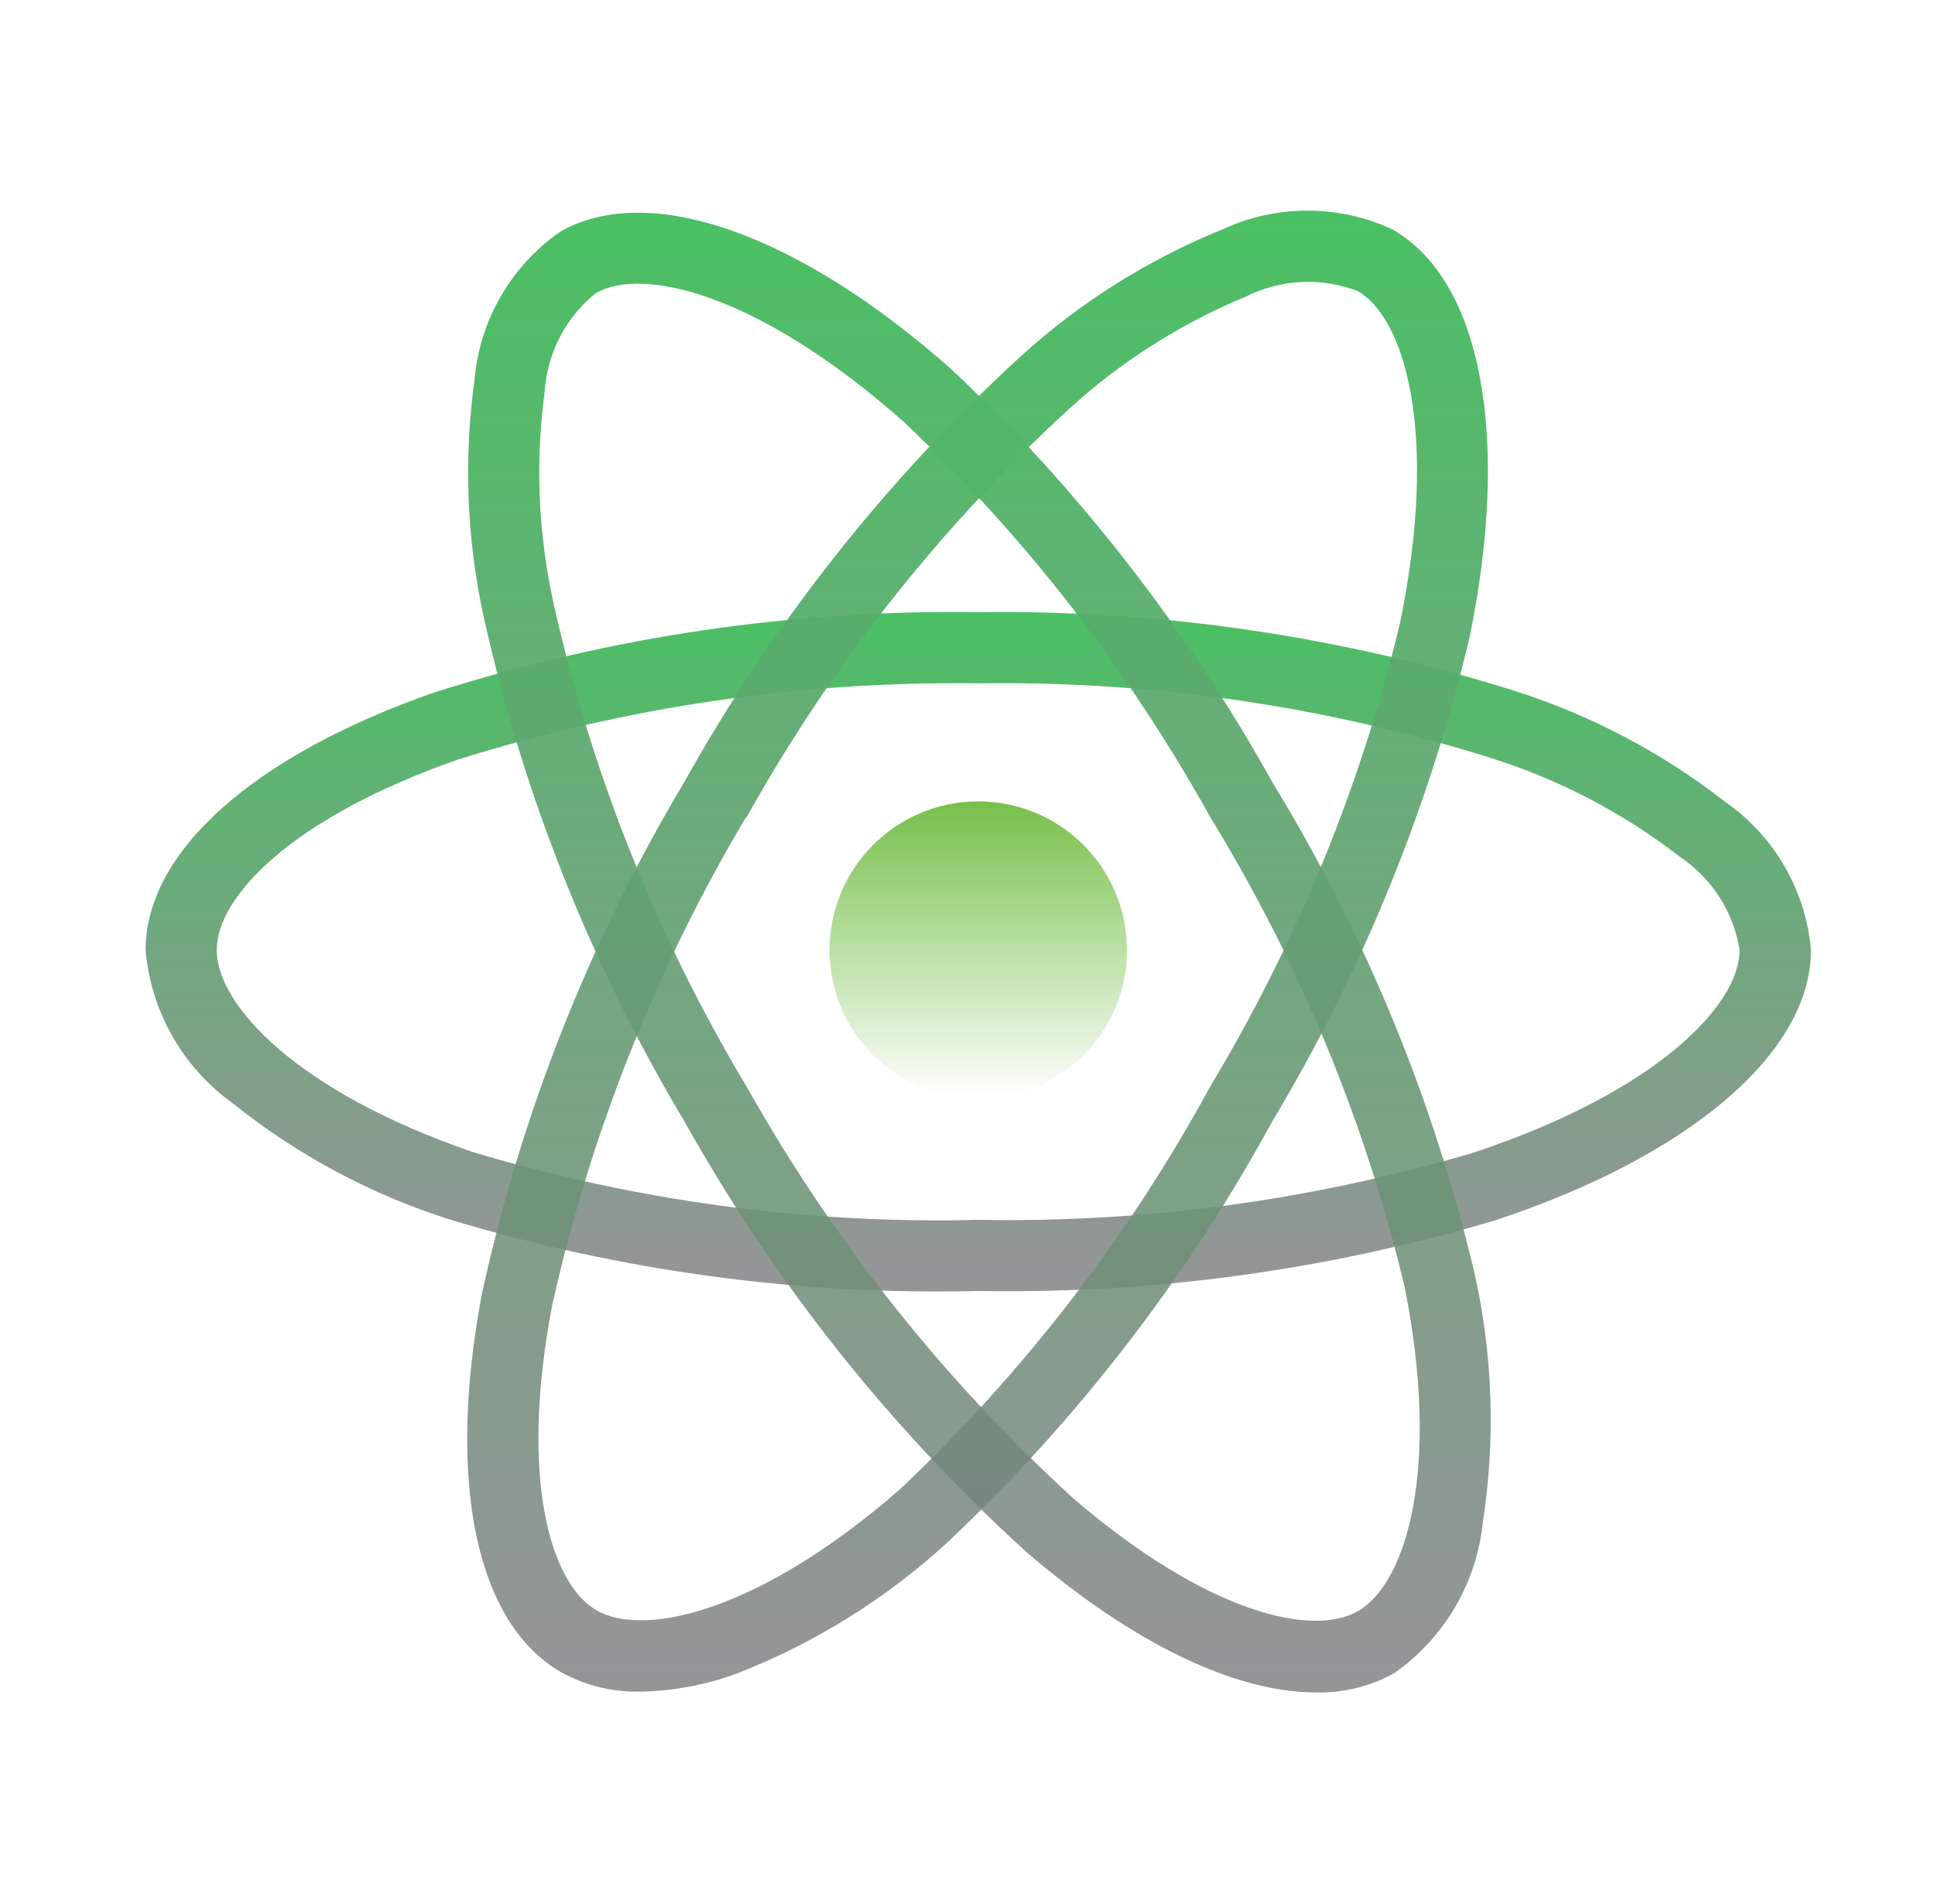
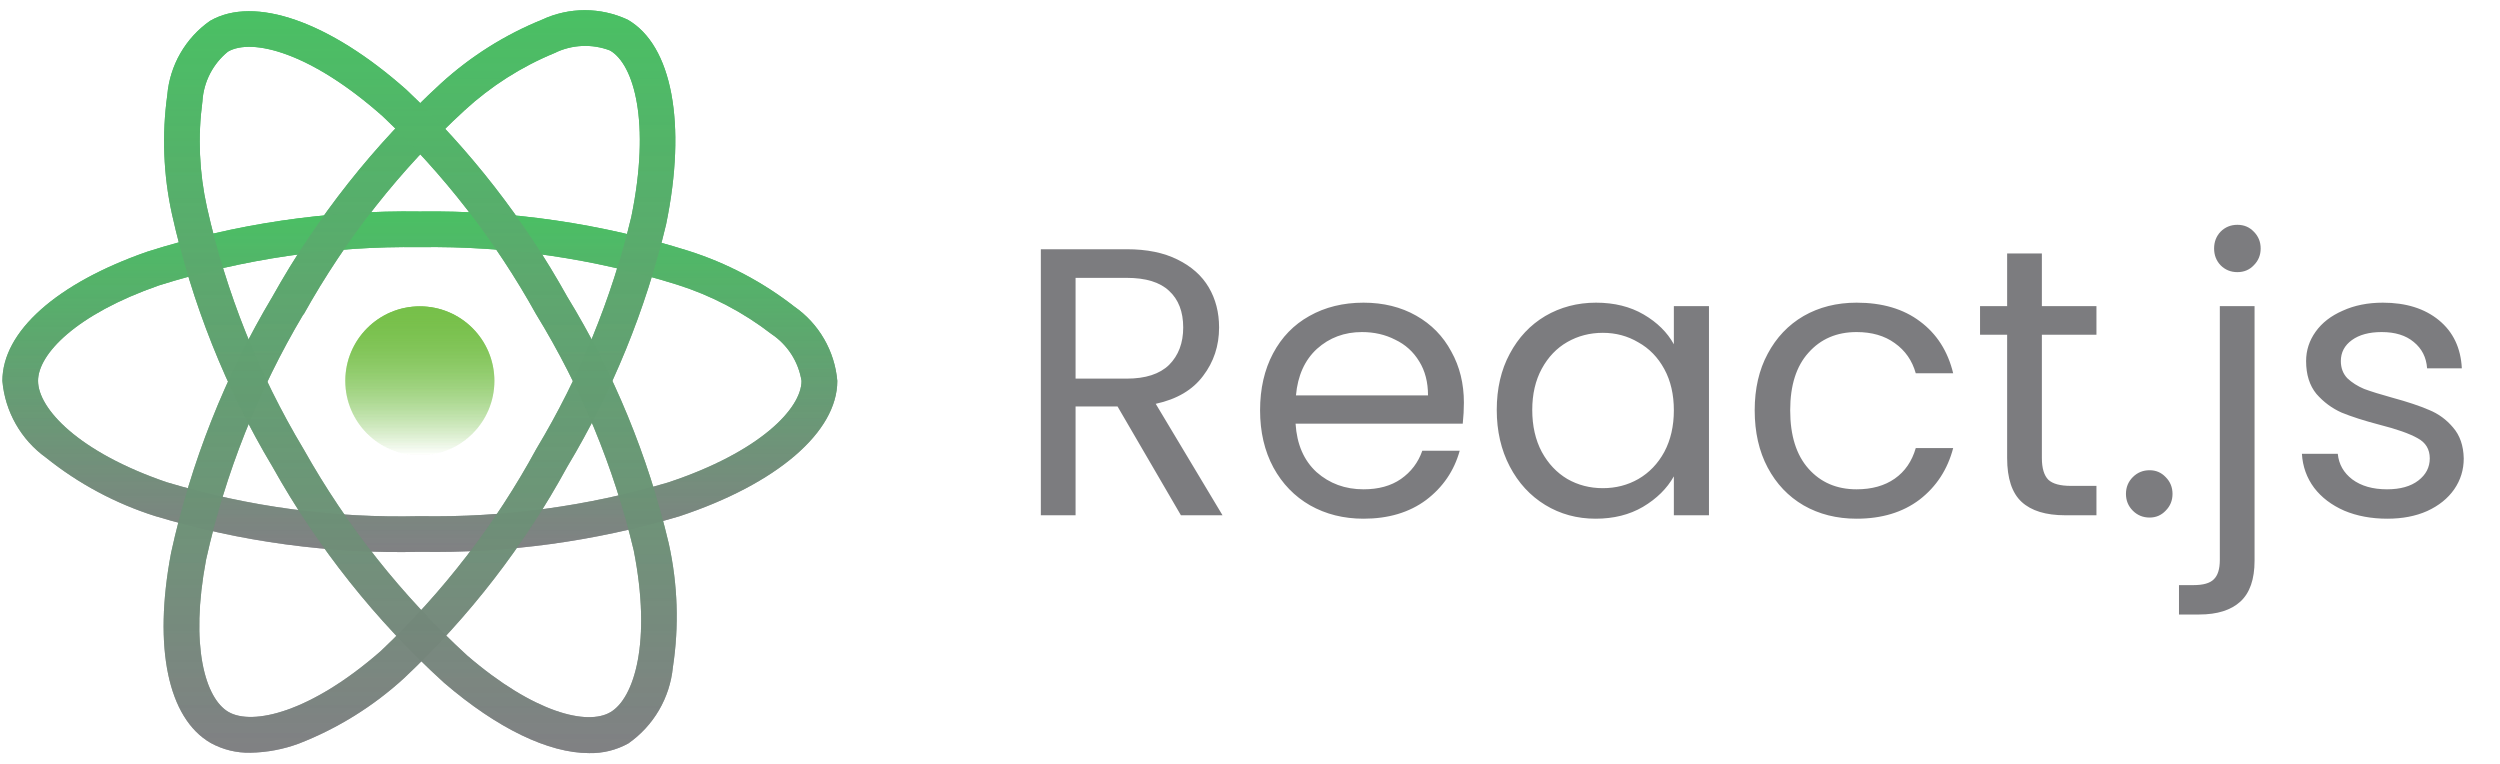
- <svg xmlns="http://www.w3.org/2000/svg" width="61" height="60" viewBox="0 0 61 60" fill="none">
-   <path d="M30.84 34.639C33.429 34.639 35.527 32.54 35.527 29.951C35.527 27.362 33.429 25.264 30.84 25.264C28.251 25.264 26.152 27.362 26.152 29.951C26.152 32.54 28.251 34.639 30.84 34.639Z" fill="url(#paint0_linear_3806_9127)" />
-   <path d="M30.84 40.699C25.206 40.835 19.586 40.076 14.19 38.449C11.697 37.659 9.372 36.414 7.333 34.778C6.555 34.219 5.907 33.498 5.433 32.665C4.96 31.832 4.672 30.906 4.59 29.951C4.59 26.852 7.995 23.814 13.699 21.827C19.239 20.066 25.027 19.212 30.84 19.299C36.575 19.219 42.286 20.058 47.756 21.782C50.157 22.547 52.403 23.732 54.39 25.281C55.155 25.814 55.793 26.508 56.26 27.316C56.726 28.123 57.01 29.023 57.09 29.951C57.09 33.173 53.284 36.437 47.152 38.466C41.861 40.04 36.359 40.793 30.84 40.699V40.699ZM30.84 21.542C25.279 21.468 19.741 22.279 14.435 23.946C9.185 25.778 6.832 28.283 6.832 29.946C6.832 31.686 9.362 34.421 14.915 36.321C20.078 37.869 25.452 38.59 30.84 38.456C36.121 38.551 41.385 37.836 46.449 36.338C52.215 34.427 54.84 31.688 54.84 29.951C54.745 29.356 54.528 28.786 54.202 28.278C53.876 27.77 53.449 27.336 52.946 27.002C51.168 25.628 49.162 24.578 47.019 23.901C41.786 22.258 36.324 21.462 30.84 21.542V21.542Z" fill="url(#paint1_linear_3806_9127)" />
-   <path d="M20.19 53.33C19.315 53.35 18.451 53.138 17.685 52.715C15 51.167 14.07 46.7 15.197 40.766C16.439 35.087 18.592 29.646 21.572 24.654C24.367 19.646 27.945 15.118 32.171 11.24C34.033 9.543 36.181 8.189 38.516 7.241C39.36 6.845 40.281 6.64 41.214 6.64C42.147 6.64 43.068 6.845 43.912 7.241C46.704 8.85 47.628 13.777 46.325 20.102C45.044 25.473 42.947 30.616 40.108 35.351C37.411 40.3 33.945 44.789 29.84 48.65C27.91 50.414 25.671 51.806 23.235 52.755C22.259 53.117 21.23 53.311 20.19 53.33V53.33ZM23.514 25.768C20.672 30.548 18.608 35.75 17.401 41.178C16.365 46.644 17.36 49.931 18.808 50.767C20.308 51.635 23.949 50.812 28.37 46.95C32.289 43.25 35.597 38.953 38.171 34.218C40.891 29.691 42.903 24.774 44.135 19.639C45.361 13.685 44.302 10.04 42.798 9.174C42.235 8.958 41.633 8.862 41.03 8.89C40.427 8.919 39.836 9.072 39.296 9.341C37.218 10.198 35.307 11.416 33.652 12.937C29.615 16.651 26.197 20.986 23.527 25.779L23.514 25.768Z" fill="url(#paint2_linear_3806_9127)" />
-   <path d="M41.484 53.355C38.944 53.355 35.717 51.818 32.357 48.928C28.057 45.016 24.418 40.433 21.581 35.359C18.639 30.436 16.503 25.074 15.255 19.476C14.714 17.013 14.614 14.474 14.959 11.976C15.039 11.049 15.321 10.151 15.785 9.346C16.25 8.54 16.886 7.846 17.648 7.313C20.436 5.698 25.166 7.358 29.994 11.644C34.008 15.436 37.416 19.82 40.101 24.645C43.041 29.453 45.199 34.698 46.494 40.183C47.059 42.736 47.146 45.372 46.751 47.957C46.657 48.91 46.358 49.832 45.875 50.659C45.391 51.486 44.735 52.198 43.95 52.748C43.197 53.165 42.346 53.375 41.484 53.355V53.355ZM23.522 34.23C26.243 39.08 29.719 43.465 33.819 47.222C38.036 50.85 41.381 51.63 42.819 50.785C44.319 49.913 45.426 46.354 44.286 40.596C43.037 35.359 40.967 30.352 38.153 25.763C35.591 21.145 32.338 16.946 28.506 13.313C23.961 9.278 20.274 8.376 18.773 9.246C18.304 9.626 17.92 10.1 17.644 10.636C17.368 11.172 17.207 11.76 17.169 12.362C16.871 14.59 16.968 16.852 17.456 19.047C18.657 24.4 20.705 29.527 23.524 34.234L23.522 34.23Z" fill="url(#paint3_linear_3806_9127)" />
+ <svg xmlns="http://www.w3.org/2000/svg" width="131" height="40" viewBox="0 0 131 40" fill="none">
+   <path d="M22 23.866C24.157 23.866 25.906 22.117 25.906 19.959C25.906 17.802 24.157 16.053 22 16.053C19.843 16.053 18.094 17.802 18.094 19.959C18.094 22.117 19.843 23.866 22 23.866Z" fill="url(#paint0_linear_3815_9058)" />
+   <path d="M22 28.916C17.305 29.029 12.622 28.396 8.125 27.041C6.048 26.382 4.111 25.345 2.411 23.981C1.762 23.515 1.222 22.915 0.828 22.22C0.433 21.526 0.193 20.755 0.125 19.959C0.125 17.376 2.962 14.845 7.716 13.189C12.332 11.721 17.156 11.01 22 11.083C26.779 11.016 31.538 11.714 36.097 13.151C38.097 13.789 39.969 14.776 41.625 16.067C42.263 16.511 42.794 17.09 43.183 17.763C43.572 18.435 43.808 19.185 43.875 19.959C43.875 22.644 40.703 25.364 35.594 27.055C31.184 28.366 26.6 28.994 22 28.916V28.916ZM22 12.951C17.366 12.889 12.751 13.566 8.33 14.955C3.955 16.481 1.994 18.569 1.994 19.955C1.994 21.405 4.102 23.684 8.73 25.267C13.031 26.558 17.51 27.158 22 27.047C26.401 27.125 30.787 26.53 35.008 25.281C39.812 23.689 42 21.406 42 19.959C41.921 19.463 41.74 18.988 41.469 18.565C41.197 18.142 40.841 17.78 40.422 17.501C38.94 16.356 37.268 15.482 35.483 14.917C31.122 13.548 26.57 12.884 22 12.951V12.951Z" fill="url(#paint1_linear_3815_9058)" />
+   <path d="M13.125 39.442C12.396 39.459 11.676 39.282 11.037 38.93C8.8 37.639 8.025 33.917 8.964 28.972C9.999 24.239 11.793 19.705 14.276 15.545C16.606 11.372 19.588 7.598 23.109 4.367C24.661 2.953 26.451 1.824 28.397 1.034C29.1 0.705 29.868 0.534 30.645 0.534C31.422 0.534 32.19 0.705 32.894 1.034C35.22 2.375 35.99 6.481 34.905 11.752C33.837 16.227 32.09 20.513 29.723 24.459C27.476 28.583 24.588 32.324 21.167 35.542C19.559 37.012 17.693 38.172 15.662 38.963C14.85 39.264 13.992 39.426 13.125 39.442V39.442ZM15.895 16.474C13.527 20.457 11.807 24.792 10.801 29.316C9.937 33.87 10.767 36.609 11.973 37.306C13.223 38.03 16.258 37.344 19.942 34.125C23.208 31.042 25.964 27.461 28.109 23.516C30.376 19.743 32.053 15.646 33.08 11.366C34.101 6.405 33.219 3.367 31.965 2.645C31.496 2.465 30.994 2.385 30.491 2.409C29.989 2.433 29.497 2.561 29.047 2.784C27.315 3.499 25.723 4.514 24.344 5.781C20.979 8.876 18.131 12.489 15.906 16.483L15.895 16.474Z" fill="url(#paint2_linear_3815_9058)" />
+   <path d="M30.87 39.463C28.753 39.463 26.064 38.181 23.264 35.773C19.681 32.513 16.648 28.695 14.284 24.466C11.832 20.363 10.053 15.895 9.013 11.23C8.561 9.177 8.478 7.061 8.766 4.98C8.832 4.208 9.067 3.459 9.454 2.788C9.842 2.117 10.371 1.538 11.006 1.094C13.33 -0.251 17.272 1.131 21.295 4.703C24.64 7.863 27.48 11.517 29.717 15.538C32.168 19.544 33.966 23.915 35.045 28.486C35.516 30.614 35.588 32.81 35.259 34.964C35.181 35.758 34.932 36.527 34.529 37.216C34.126 37.905 33.579 38.499 32.925 38.956C32.297 39.304 31.588 39.479 30.87 39.463V39.463ZM15.902 23.525C18.169 27.566 21.066 31.221 24.483 34.352C27.997 37.375 30.784 38.025 31.983 37.32C33.233 36.594 34.155 33.628 33.205 28.83C32.164 24.466 30.439 20.294 28.094 16.469C25.959 12.621 23.248 9.122 20.055 6.094C16.267 2.731 13.195 1.98 11.944 2.705C11.554 3.022 11.234 3.416 11.004 3.863C10.774 4.31 10.639 4.8 10.608 5.302C10.359 7.158 10.44 9.044 10.847 10.872C11.847 15.333 13.554 19.606 15.903 23.528L15.902 23.525Z" fill="url(#paint3_linear_3815_9058)" />
+   <path d="M22 23.866C24.157 23.866 25.906 22.117 25.906 19.959C25.906 17.802 24.157 16.053 22 16.053C19.843 16.053 18.094 17.802 18.094 19.959C18.094 22.117 19.843 23.866 22 23.866Z" fill="url(#paint4_linear_3815_9058)" />
+   <path d="M22 28.916C17.305 29.029 12.622 28.396 8.125 27.041C6.048 26.382 4.111 25.345 2.411 23.981C1.762 23.515 1.222 22.915 0.828 22.22C0.433 21.526 0.193 20.755 0.125 19.959C0.125 17.376 2.962 14.845 7.716 13.189C12.332 11.721 17.156 11.01 22 11.083C26.779 11.016 31.538 11.714 36.097 13.151C38.097 13.789 39.969 14.776 41.625 16.067C42.263 16.511 42.794 17.09 43.183 17.763C43.572 18.435 43.808 19.185 43.875 19.959C43.875 22.644 40.703 25.364 35.594 27.055C31.184 28.366 26.6 28.994 22 28.916V28.916ZM22 12.951C17.366 12.889 12.751 13.566 8.33 14.955C3.955 16.481 1.994 18.569 1.994 19.955C1.994 21.405 4.102 23.684 8.73 25.267C13.031 26.558 17.51 27.158 22 27.047C26.401 27.125 30.787 26.53 35.008 25.281C39.812 23.689 42 21.406 42 19.959C41.921 19.463 41.74 18.988 41.469 18.565C41.197 18.142 40.841 17.78 40.422 17.501C38.94 16.356 37.268 15.482 35.483 14.917C31.122 13.548 26.57 12.884 22 12.951V12.951Z" fill="url(#paint5_linear_3815_9058)" />
+   <path d="M13.125 39.442C12.396 39.459 11.676 39.282 11.037 38.93C8.8 37.639 8.025 33.917 8.964 28.972C9.999 24.239 11.793 19.705 14.276 15.545C16.606 11.372 19.588 7.598 23.109 4.367C24.661 2.953 26.451 1.824 28.397 1.034C29.1 0.705 29.868 0.534 30.645 0.534C31.422 0.534 32.19 0.705 32.894 1.034C35.22 2.375 35.99 6.481 34.905 11.752C33.837 16.227 32.09 20.513 29.723 24.459C27.476 28.583 24.588 32.324 21.167 35.542C19.559 37.012 17.693 38.172 15.662 38.963C14.85 39.264 13.992 39.426 13.125 39.442V39.442ZM15.895 16.474C13.527 20.457 11.807 24.792 10.801 29.316C9.937 33.87 10.767 36.609 11.973 37.306C13.223 38.03 16.258 37.344 19.942 34.125C23.208 31.042 25.964 27.461 28.109 23.516C30.376 19.743 32.053 15.646 33.08 11.366C34.101 6.405 33.219 3.367 31.965 2.645C31.496 2.465 30.994 2.385 30.491 2.409C29.989 2.433 29.497 2.561 29.047 2.784C27.315 3.499 25.723 4.514 24.344 5.781C20.979 8.876 18.131 12.489 15.906 16.483L15.895 16.474Z" fill="url(#paint6_linear_3815_9058)" />
+   <path d="M30.87 39.463C28.753 39.463 26.064 38.181 23.264 35.773C19.681 32.513 16.648 28.695 14.284 24.466C11.832 20.363 10.053 15.895 9.013 11.23C8.561 9.177 8.478 7.061 8.766 4.98C8.832 4.208 9.067 3.459 9.454 2.788C9.842 2.117 10.371 1.538 11.006 1.094C13.33 -0.251 17.272 1.131 21.295 4.703C24.64 7.863 27.48 11.517 29.717 15.538C32.168 19.544 33.966 23.915 35.045 28.486C35.516 30.614 35.588 32.81 35.259 34.964C35.181 35.758 34.932 36.527 34.529 37.216C34.126 37.905 33.579 38.499 32.925 38.956C32.297 39.304 31.588 39.479 30.87 39.463V39.463ZM15.902 23.525C18.169 27.566 21.066 31.221 24.483 34.352C27.997 37.375 30.784 38.025 31.983 37.32C33.233 36.594 34.155 33.628 33.205 28.83C32.164 24.466 30.439 20.294 28.094 16.469C25.959 12.621 23.248 9.122 20.055 6.094C16.267 2.731 13.195 1.98 11.944 2.705C11.554 3.022 11.234 3.416 11.004 3.863C10.774 4.31 10.639 4.8 10.608 5.302C10.359 7.158 10.44 9.044 10.847 10.872C11.847 15.333 13.554 19.606 15.903 23.528L15.902 23.525Z" fill="url(#paint7_linear_3815_9058)" />
+   <path d="M61.88 27L58.56 21.3H56.36V27H54.54V13.06H59.04C60.093 13.06 60.98 13.24 61.7 13.6C62.433 13.96 62.98 14.447 63.34 15.06C63.7 15.673 63.88 16.373 63.88 17.16C63.88 18.12 63.6 18.967 63.04 19.7C62.493 20.433 61.667 20.92 60.56 21.16L64.06 27H61.88ZM56.36 19.84H59.04C60.027 19.84 60.767 19.6 61.26 19.12C61.753 18.627 62 17.973 62 17.16C62 16.333 61.753 15.693 61.26 15.24C60.78 14.787 60.04 14.56 59.04 14.56H56.36V19.84ZM76.708 21.1C76.708 21.447 76.688 21.813 76.648 22.2H67.888C67.955 23.28 68.321 24.127 68.988 24.74C69.668 25.34 70.488 25.64 71.448 25.64C72.235 25.64 72.888 25.46 73.408 25.1C73.941 24.727 74.315 24.233 74.528 23.62H76.488C76.195 24.673 75.608 25.533 74.728 26.2C73.848 26.853 72.755 27.18 71.448 27.18C70.408 27.18 69.475 26.947 68.648 26.48C67.835 26.013 67.195 25.353 66.728 24.5C66.261 23.633 66.028 22.633 66.028 21.5C66.028 20.367 66.255 19.373 66.708 18.52C67.161 17.667 67.795 17.013 68.608 16.56C69.435 16.093 70.381 15.86 71.448 15.86C72.488 15.86 73.408 16.087 74.208 16.54C75.008 16.993 75.621 17.62 76.048 18.42C76.488 19.207 76.708 20.1 76.708 21.1ZM74.828 20.72C74.828 20.027 74.675 19.433 74.368 18.94C74.061 18.433 73.641 18.053 73.108 17.8C72.588 17.533 72.008 17.4 71.368 17.4C70.448 17.4 69.661 17.693 69.008 18.28C68.368 18.867 68.001 19.68 67.908 20.72H74.828ZM78.43 21.48C78.43 20.36 78.657 19.38 79.11 18.54C79.564 17.687 80.184 17.027 80.97 16.56C81.77 16.093 82.657 15.86 83.63 15.86C84.59 15.86 85.424 16.067 86.13 16.48C86.837 16.893 87.364 17.413 87.71 18.04V16.04H89.55V27H87.71V24.96C87.35 25.6 86.81 26.133 86.09 26.56C85.384 26.973 84.557 27.18 83.61 27.18C82.637 27.18 81.757 26.94 80.97 26.46C80.184 25.98 79.564 25.307 79.11 24.44C78.657 23.573 78.43 22.587 78.43 21.48ZM87.71 21.5C87.71 20.673 87.544 19.953 87.21 19.34C86.877 18.727 86.424 18.26 85.85 17.94C85.29 17.607 84.67 17.44 83.99 17.44C83.31 17.44 82.69 17.6 82.13 17.92C81.57 18.24 81.124 18.707 80.79 19.32C80.457 19.933 80.29 20.653 80.29 21.48C80.29 22.32 80.457 23.053 80.79 23.68C81.124 24.293 81.57 24.767 82.13 25.1C82.69 25.42 83.31 25.58 83.99 25.58C84.67 25.58 85.29 25.42 85.85 25.1C86.424 24.767 86.877 24.293 87.21 23.68C87.544 23.053 87.71 22.327 87.71 21.5ZM91.946 21.5C91.946 20.367 92.173 19.38 92.626 18.54C93.079 17.687 93.706 17.027 94.506 16.56C95.319 16.093 96.246 15.86 97.286 15.86C98.633 15.86 99.739 16.187 100.606 16.84C101.486 17.493 102.066 18.4 102.346 19.56H100.386C100.199 18.893 99.833 18.367 99.286 17.98C98.753 17.593 98.086 17.4 97.286 17.4C96.246 17.4 95.406 17.76 94.766 18.48C94.126 19.187 93.806 20.193 93.806 21.5C93.806 22.82 94.126 23.84 94.766 24.56C95.406 25.28 96.246 25.64 97.286 25.64C98.086 25.64 98.753 25.453 99.286 25.08C99.819 24.707 100.186 24.173 100.386 23.48H102.346C102.053 24.6 101.466 25.5 100.586 26.18C99.706 26.847 98.606 27.18 97.286 27.18C96.246 27.18 95.319 26.947 94.506 26.48C93.706 26.013 93.079 25.353 92.626 24.5C92.173 23.647 91.946 22.647 91.946 21.5ZM106.994 17.54V24C106.994 24.533 107.108 24.913 107.334 25.14C107.561 25.353 107.954 25.46 108.514 25.46H109.854V27H108.214C107.201 27 106.441 26.767 105.934 26.3C105.428 25.833 105.174 25.067 105.174 24V17.54H103.754V16.04H105.174V13.28H106.994V16.04H109.854V17.54H106.994ZM112.64 27.12C112.293 27.12 112 27 111.76 26.76C111.52 26.52 111.4 26.227 111.4 25.88C111.4 25.533 111.52 25.24 111.76 25C112 24.76 112.293 24.64 112.64 24.64C112.973 24.64 113.253 24.76 113.48 25C113.72 25.24 113.84 25.533 113.84 25.88C113.84 26.227 113.72 26.52 113.48 26.76C113.253 27 112.973 27.12 112.64 27.12ZM117.239 14.26C116.892 14.26 116.599 14.14 116.359 13.9C116.132 13.66 116.019 13.367 116.019 13.02C116.019 12.673 116.132 12.38 116.359 12.14C116.599 11.9 116.892 11.78 117.239 11.78C117.585 11.78 117.872 11.9 118.099 12.14C118.339 12.38 118.459 12.673 118.459 13.02C118.459 13.367 118.339 13.66 118.099 13.9C117.872 14.14 117.585 14.26 117.239 14.26ZM118.139 29.38C118.139 30.353 117.892 31.067 117.399 31.52C116.905 31.973 116.185 32.2 115.239 32.2H114.179V30.66H114.939C115.445 30.66 115.799 30.56 115.999 30.36C116.212 30.16 116.319 29.82 116.319 29.34V16.04H118.139V29.38ZM125.1 27.18C124.26 27.18 123.506 27.04 122.84 26.76C122.173 26.467 121.646 26.067 121.26 25.56C120.873 25.04 120.66 24.447 120.62 23.78H122.5C122.553 24.327 122.806 24.773 123.26 25.12C123.726 25.467 124.333 25.64 125.08 25.64C125.773 25.64 126.32 25.487 126.72 25.18C127.12 24.873 127.32 24.487 127.32 24.02C127.32 23.54 127.106 23.187 126.68 22.96C126.253 22.72 125.593 22.487 124.7 22.26C123.886 22.047 123.22 21.833 122.7 21.62C122.193 21.393 121.753 21.067 121.38 20.64C121.02 20.2 120.84 19.627 120.84 18.92C120.84 18.36 121.006 17.847 121.34 17.38C121.673 16.913 122.146 16.547 122.76 16.28C123.373 16 124.073 15.86 124.86 15.86C126.073 15.86 127.053 16.167 127.8 16.78C128.546 17.393 128.946 18.233 129 19.3H127.18C127.14 18.727 126.906 18.267 126.48 17.92C126.066 17.573 125.506 17.4 124.8 17.4C124.146 17.4 123.626 17.54 123.24 17.82C122.853 18.1 122.66 18.467 122.66 18.92C122.66 19.28 122.773 19.58 123 19.82C123.24 20.047 123.533 20.233 123.88 20.38C124.24 20.513 124.733 20.667 125.36 20.84C126.146 21.053 126.786 21.267 127.28 21.48C127.773 21.68 128.193 21.987 128.54 22.4C128.9 22.813 129.086 23.353 129.1 24.02C129.1 24.62 128.933 25.16 128.6 25.64C128.266 26.12 127.793 26.5 127.18 26.78C126.58 27.047 125.886 27.18 125.1 27.18Z" fill="#7C7C7F" />
  <defs>
-     <linearGradient id="paint0_linear_3806_9127" x1="30.84" y1="25.264" x2="30.84" y2="34.639" gradientUnits="userSpaceOnUse">
+     <linearGradient id="paint0_linear_3815_9058" x1="22" y1="16.053" x2="22" y2="23.866" gradientUnits="userSpaceOnUse">
      <stop stop-color="#77C04A" />
      <stop offset="1" stop-color="#77C04A" stop-opacity="0" />
    </linearGradient>
-     <linearGradient id="paint1_linear_3806_9127" x1="30.84" y1="19.294" x2="30.84" y2="40.714" gradientUnits="userSpaceOnUse">
+     <linearGradient id="paint1_linear_3815_9058" x1="22" y1="11.078" x2="22" y2="28.928" gradientUnits="userSpaceOnUse">
      <stop stop-color="#4AC064" />
      <stop offset="1" stop-color="#7C7C7F" stop-opacity="0.81" />
    </linearGradient>
-     <linearGradient id="paint2_linear_3806_9127" x1="30.817" y1="6.64" x2="30.817" y2="53.332" gradientUnits="userSpaceOnUse">
+     <linearGradient id="paint2_linear_3815_9058" x1="21.981" y1="0.534" x2="21.981" y2="39.443" gradientUnits="userSpaceOnUse">
      <stop stop-color="#4AC064" />
      <stop offset="1" stop-color="#7C7C7F" stop-opacity="0.81" />
    </linearGradient>
-     <linearGradient id="paint3_linear_3806_9127" x1="30.876" y1="6.706" x2="30.876" y2="53.356" gradientUnits="userSpaceOnUse">
+     <linearGradient id="paint3_linear_3815_9058" x1="22.03" y1="0.588" x2="22.03" y2="39.464" gradientUnits="userSpaceOnUse">
+       <stop stop-color="#4AC064" />
+       <stop offset="1" stop-color="#7C7C7F" stop-opacity="0.81" />
+     </linearGradient>
+     <linearGradient id="paint4_linear_3815_9058" x1="22" y1="16.053" x2="22" y2="23.866" gradientUnits="userSpaceOnUse">
+       <stop stop-color="#77C04A" />
+       <stop offset="1" stop-color="#77C04A" stop-opacity="0" />
+     </linearGradient>
+     <linearGradient id="paint5_linear_3815_9058" x1="22" y1="11.078" x2="22" y2="28.928" gradientUnits="userSpaceOnUse">
+       <stop stop-color="#4AC064" />
+       <stop offset="1" stop-color="#7C7C7F" stop-opacity="0.81" />
+     </linearGradient>
+     <linearGradient id="paint6_linear_3815_9058" x1="21.981" y1="0.534" x2="21.981" y2="39.443" gradientUnits="userSpaceOnUse">
+       <stop stop-color="#4AC064" />
+       <stop offset="1" stop-color="#7C7C7F" stop-opacity="0.81" />
+     </linearGradient>
+     <linearGradient id="paint7_linear_3815_9058" x1="22.03" y1="0.588" x2="22.03" y2="39.464" gradientUnits="userSpaceOnUse">
      <stop stop-color="#4AC064" />
      <stop offset="1" stop-color="#7C7C7F" stop-opacity="0.81" />
    </linearGradient>
  </defs>
</svg>
